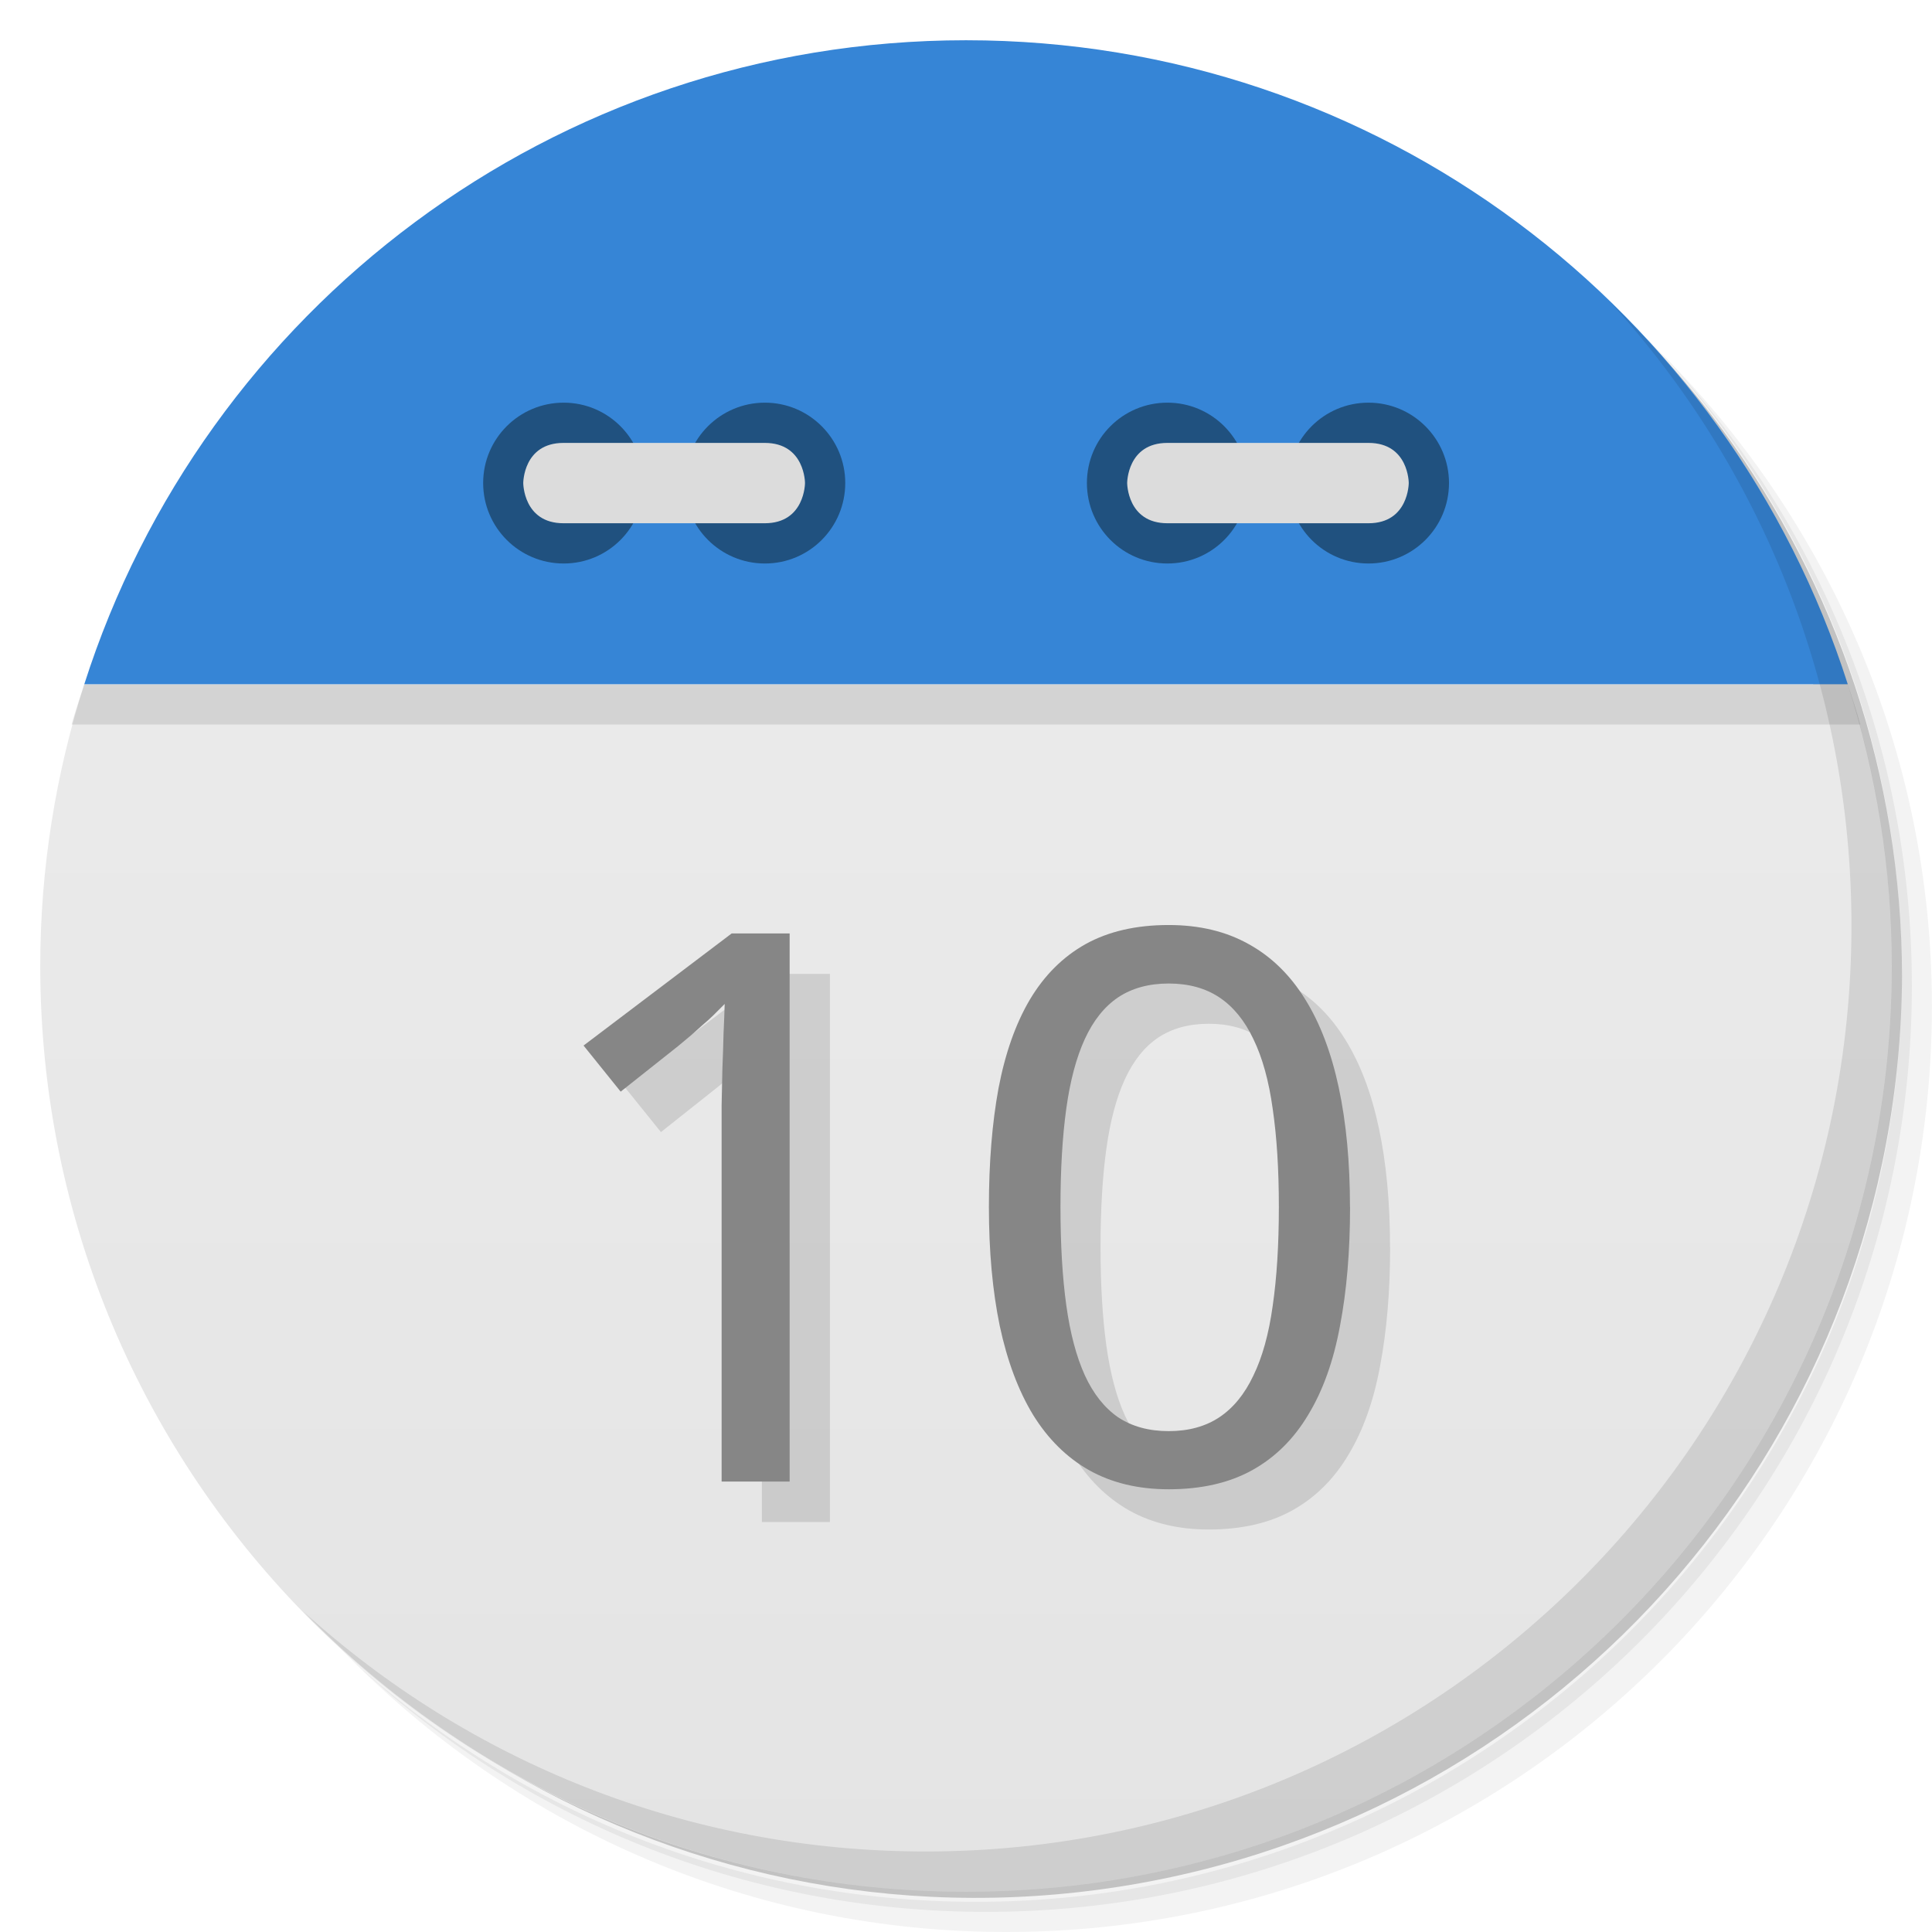
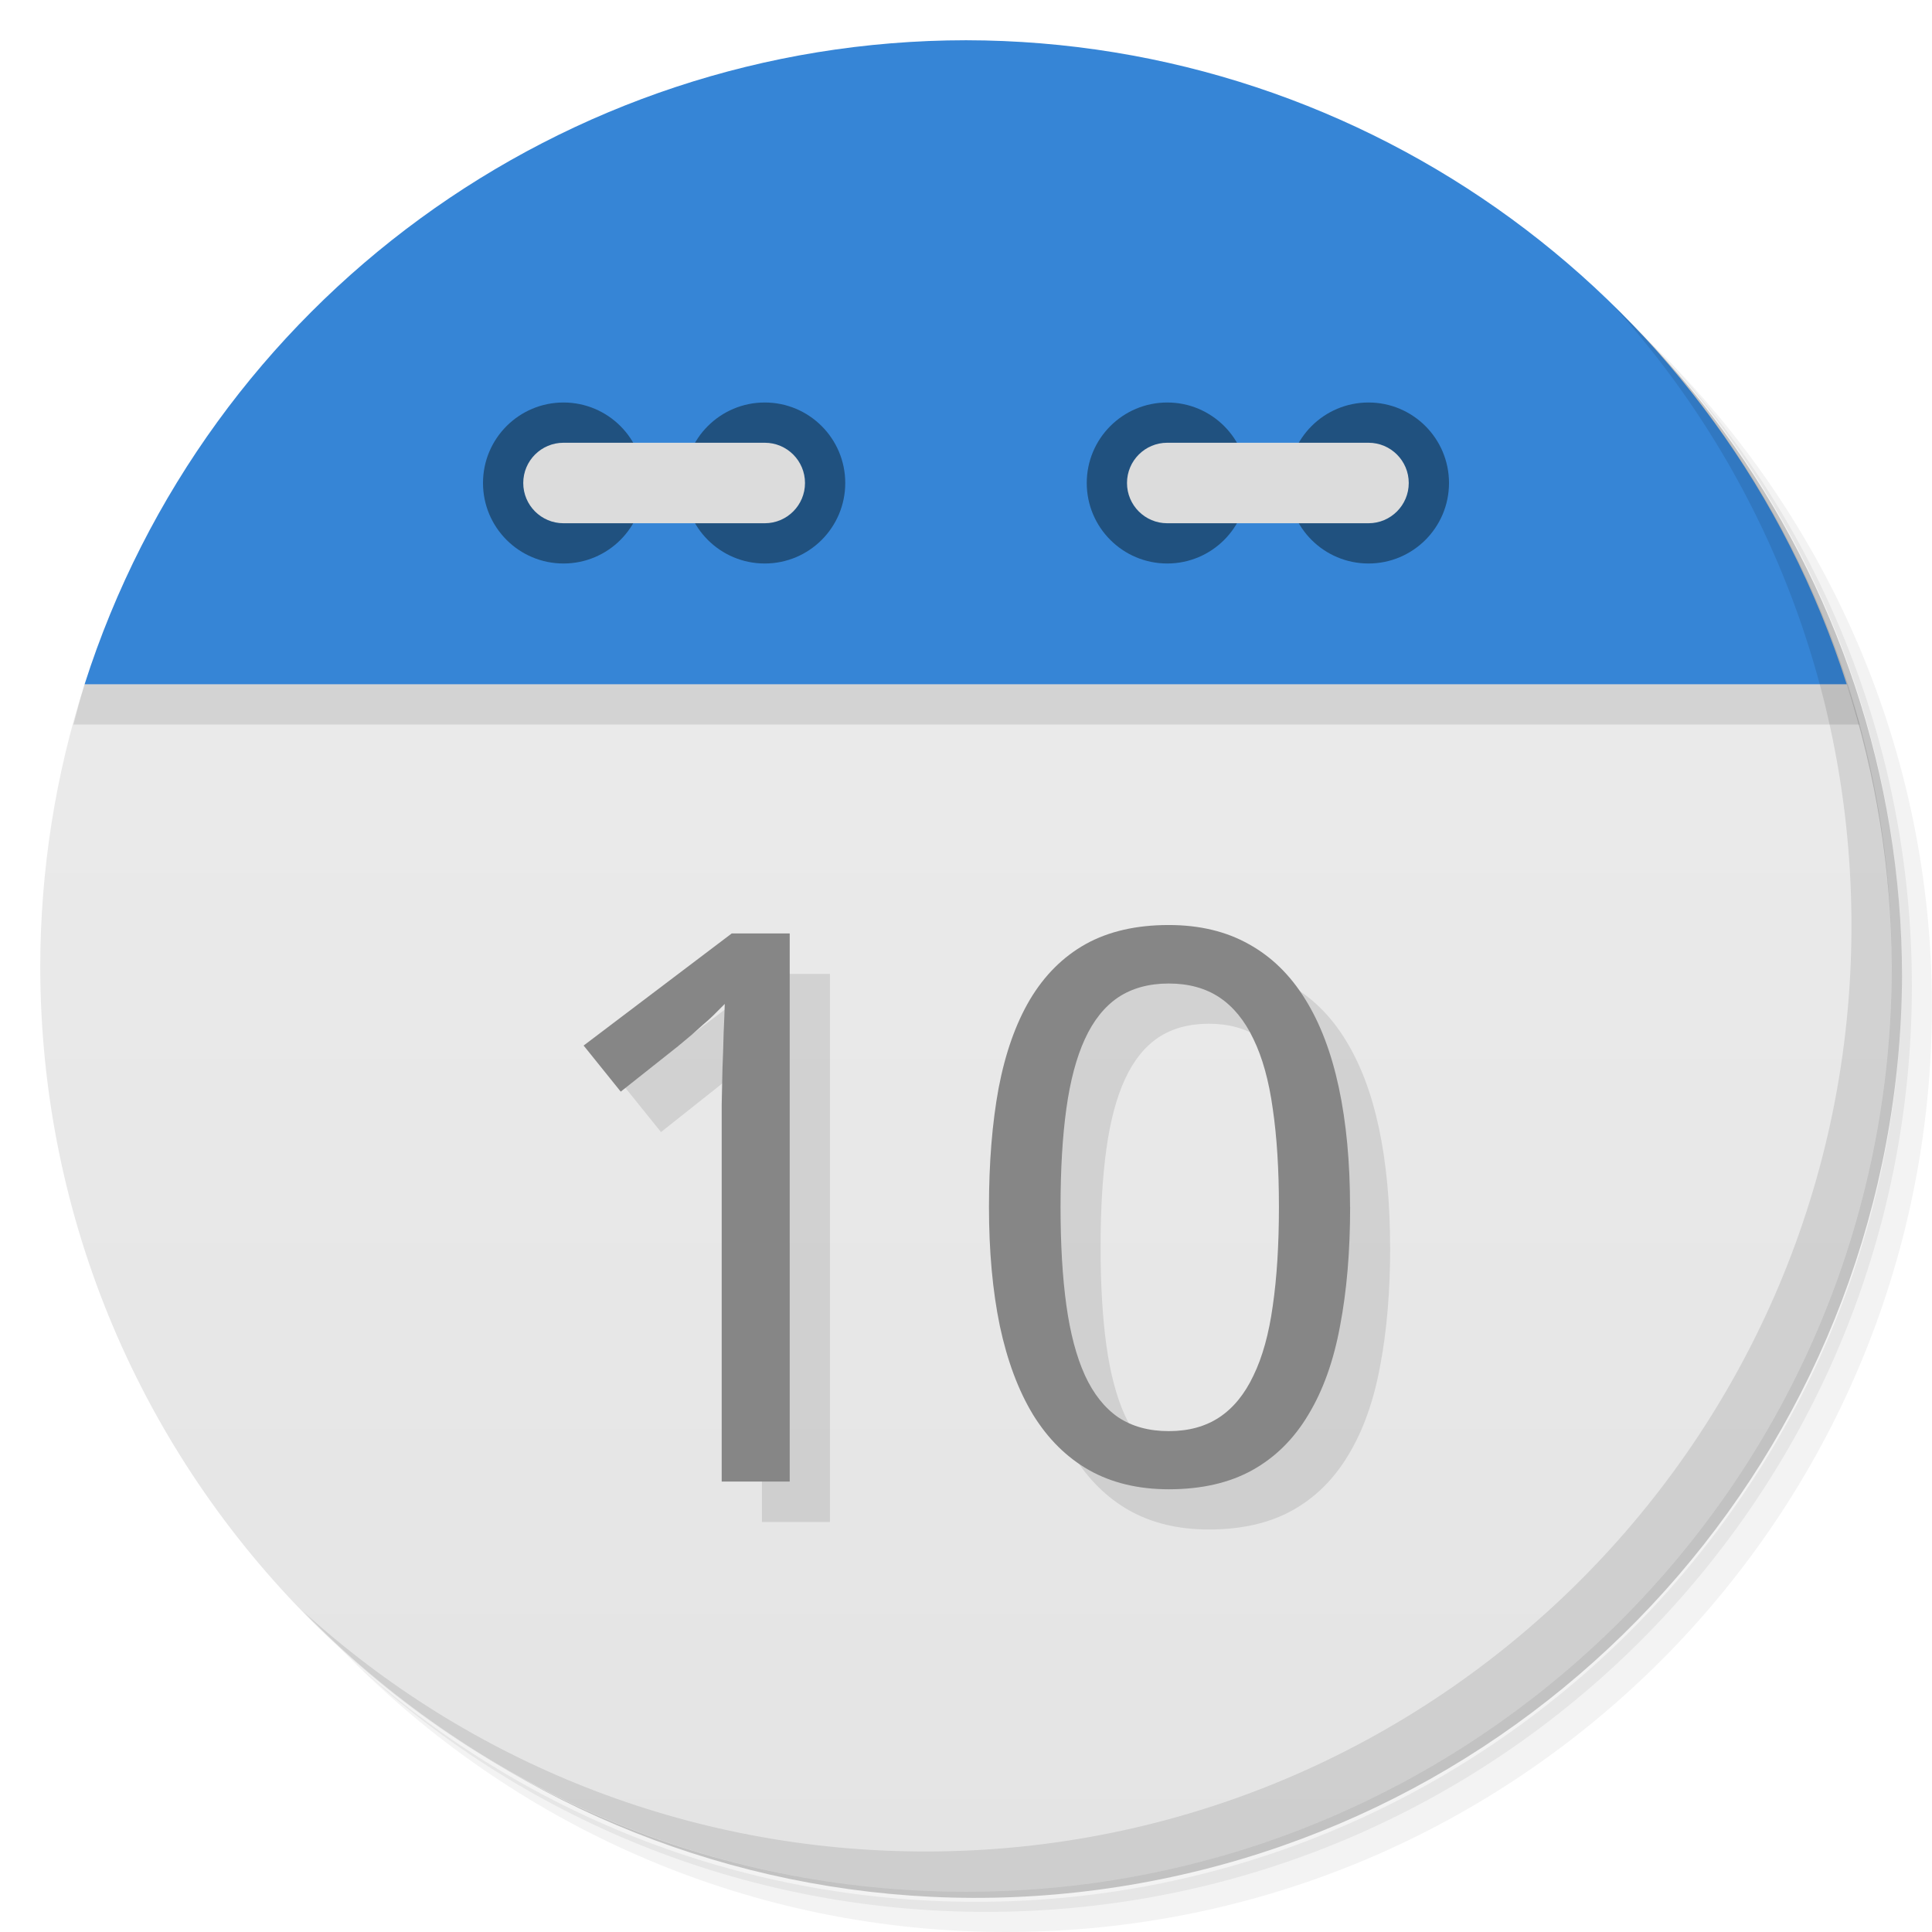
- <svg xmlns="http://www.w3.org/2000/svg" viewBox="0 0 48 48">
+ <svg xmlns="http://www.w3.org/2000/svg" version="1.1" viewBox="0 0 48 48">
  <defs>
-     <linearGradient id="linearGradient3189" gradientUnits="userSpaceOnUse" gradientTransform="matrix(0,-1,1,0,-1.5e-6,48)" x1="1" x2="47">
-       <stop style="stop-color:#e4e4e4;stop-opacity:1" />
-       <stop offset="1" style="stop-color:#eee;stop-opacity:1" />
+     <linearGradient id="linearGradient859" x2="0" y1="47" y2="1" gradientUnits="userSpaceOnUse">
+       <stop style="stop-color:#e4e4e4" offset="0" />
+       <stop style="stop-color:#eee" offset="1" />
    </linearGradient>
  </defs>
-   <g>
-     <path d="m 36.31 5 c 5.859 4.062 9.688 10.831 9.688 18.5 c 0 12.426 -10.07 22.5 -22.5 22.5 c -7.669 0 -14.438 -3.828 -18.5 -9.688 c 1.037 1.822 2.306 3.499 3.781 4.969 c 4.085 3.712 9.514 5.969 15.469 5.969 c 12.703 0 23 -10.298 23 -23 c 0 -5.954 -2.256 -11.384 -5.969 -15.469 c -1.469 -1.475 -3.147 -2.744 -4.969 -3.781 z m 4.969 3.781 c 3.854 4.113 6.219 9.637 6.219 15.719 c 0 12.703 -10.297 23 -23 23 c -6.081 0 -11.606 -2.364 -15.719 -6.219 c 4.16 4.144 9.883 6.719 16.219 6.719 c 12.703 0 23 -10.298 23 -23 c 0 -6.335 -2.575 -12.06 -6.719 -16.219 z" style="opacity:0.05" />
-     <path d="m 41.28 8.781 c 3.712 4.085 5.969 9.514 5.969 15.469 c 0 12.703 -10.297 23 -23 23 c -5.954 0 -11.384 -2.256 -15.469 -5.969 c 4.113 3.854 9.637 6.219 15.719 6.219 c 12.703 0 23 -10.298 23 -23 c 0 -6.081 -2.364 -11.606 -6.219 -15.719 z" style="opacity:0.1" />
-     <path d="m 31.25 2.375 c 8.615 3.154 14.75 11.417 14.75 21.13 c 0 12.426 -10.07 22.5 -22.5 22.5 c -9.708 0 -17.971 -6.135 -21.12 -14.75 a 23 23 0 0 0 44.875 -7 a 23 23 0 0 0 -16 -21.875 z" style="opacity:0.2" />
+   <path d="m36.31 5c5.859 4.062 9.688 10.831 9.688 18.5 0 12.426-10.07 22.5-22.5 22.5-7.669 0-14.438-3.828-18.5-9.688 1.037 1.822 2.306 3.499 3.781 4.969 4.085 3.712 9.514 5.969 15.469 5.969 12.703 0 23-10.298 23-23 0-5.954-2.256-11.384-5.969-15.469-1.469-1.475-3.147-2.744-4.969-3.781zm4.969 3.781c3.854 4.113 6.219 9.637 6.219 15.719 0 12.703-10.297 23-23 23-6.081 0-11.606-2.364-15.719-6.219 4.16 4.144 9.883 6.719 16.219 6.719 12.703 0 23-10.298 23-23 0-6.335-2.575-12.06-6.719-16.219z" style="opacity:.05" />
+   <path d="m41.28 8.781c3.712 4.085 5.969 9.514 5.969 15.469 0 12.703-10.297 23-23 23-5.954 0-11.384-2.256-15.469-5.969 4.113 3.854 9.637 6.219 15.719 6.219 12.703 0 23-10.298 23-23 0-6.081-2.364-11.606-6.219-15.719z" style="opacity:.1" />
+   <path d="m31.25 2.375c8.615 3.154 14.75 11.417 14.75 21.13 0 12.426-10.07 22.5-22.5 22.5-9.708 0-17.971-6.135-21.12-14.75a23 23 0 0 0 44.875-7 23 23 0 0 0-16-21.875z" style="opacity:.2" />
+   <path d="m2.102 17c-0.727 2.262-1.098 4.624-1.102 7 0 12.703 10.297 23 23 23s23-10.297 23-23c-0.009-2.377-0.387-4.739-1.119-7-1.881-2-41.881-2-43.779 0z" style="fill:url(#linearGradient859)" />
+   <path d="m2.102 17c-0.1 0.331-0.192 0.665-0.277 1h44.373c-0.098-0.336-0.203-0.669-0.316-1-1.881-2-41.881-2-43.779 0z" style="opacity:.1" />
+   <path d="m24 1a23 23 0 0 0-21.898 16h43.779a23 23 0 0 0-21.881-16z" style="fill:#3685d6" />
+   <path d="m40.03 7.531c3.712 4.084 5.969 9.514 5.969 15.469 0 12.703-10.297 23-23 23-5.954 0-11.384-2.256-15.469-5.969 4.178 4.291 10.01 6.969 16.469 6.969 12.703 0 23-10.298 23-23 0-6.462-2.677-12.291-6.969-16.469z" style="opacity:.1" />
+   <circle cx="14" cy="12" r="2" style="fill:#20517f" />
+   <circle cx="19" cy="12" r="2" style="fill:#20517f" />
+   <rect x="13" y="11" width="7" height="2" rx="1" style="fill:#dcdcdc" />
+   <circle cx="29" cy="12" r="2" style="fill:#20517f" />
+   <circle cx="34" cy="12" r="2" style="fill:#20517f" />
+   <rect x="28" y="11" width="7" height="2" rx="1" style="fill:#dcdcdc" />
+   <g transform="matrix(1.0155 0 0 .98474 .00147 -.0001)" style="opacity:.10">
+     <path d="m20.305 38.4h-1.665v-8.636q0-0.407 0-0.87 9e-3 -0.463 0.019-0.918 0.019-0.463 0.028-0.88 0.019-0.426 0.028-0.747-0.161 0.17-0.284 0.293t-0.255 0.236q-0.123 0.114-0.265 0.246-0.142 0.123-0.341 0.293l-1.4 1.145-0.908-1.163 3.623-2.828h1.419v13.829z" />
+     <path d="m34.01 31.466q0 1.674-0.246 2.999-0.236 1.324-0.776 2.242-0.53 0.918-1.372 1.4t-2.043 0.482q-1.116 0-1.949-0.482-0.823-0.482-1.372-1.4-0.539-0.918-0.813-2.242-0.265-1.324-0.265-2.999 0-1.674 0.236-2.999 0.246-1.324 0.766-2.232 0.53-0.918 1.362-1.4 0.842-0.482 2.034-0.482 1.126 0 1.958 0.482 0.832 0.473 1.381 1.39 0.549 0.908 0.823 2.232t0.274 3.01zm-7.085 0q0 1.419 0.142 2.478t0.454 1.769q0.312 0.7 0.813 1.059 0.511 0.35 1.239 0.35t1.239-0.35 0.832-1.05q0.331-0.7 0.473-1.759 0.151-1.069 0.151-2.497 0-1.419-0.151-2.478-0.142-1.059-0.473-1.759-0.322-0.7-0.832-1.05-0.511-0.35-1.239-0.35t-1.239 0.35q-0.501 0.35-0.813 1.05t-0.454 1.759-0.142 2.478z" />
  </g>
-   <path d="m 2.094 17 c -0.704 2.207 -1.094 4.559 -1.094 7 0 12.703 10.297 23 23 23 12.703 0 23 -10.297 23 -23 0 -2.441 -0.389 -4.793 -1.094 -7 z" style="fill:url(#linearGradient3189);fill-opacity:1" />
-   <path d="m 4.281 12.188 c -0.287 0.478 -0.56 0.969 -0.813 1.469 0.25 -0.495 0.529 -0.995 0.813 -1.469 z m -0.813 1.469 c -0.253 0.501 -0.502 1.01 -0.719 1.531 0.218 -0.527 0.463 -1.025 0.719 -1.531 z m 40.25 -1.469 c 0.284 0.473 0.563 0.974 0.813 1.469 -0.252 -0.5 -0.525 -0.991 -0.813 -1.469 z m 0.813 1.469 c 0.256 0.507 0.5 1 0.719 1.531 -0.216 -0.521 -0.466 -1.031 -0.719 -1.531 z m -41.844 1.688 c -0.221 0.543 -0.414 1.093 -0.594 1.656 0.178 -0.558 0.375 -1.118 0.594 -1.656 z m -0.594 1.656 c -0.106 0.332 -0.221 0.662 -0.313 1 l 44.44 0 c -0.091 -0.338 -0.207 -0.668 -0.313 -1 z m 43.813 0 c -0.18 -0.563 -0.373 -1.113 -0.594 -1.656 0.219 0.539 0.416 1.098 0.594 1.656 z" style="fill:#000;opacity:0.1;fill-opacity:1;stroke:none;fill-rule:evenodd" />
-   <path d="M 24,1 C 13.738,1 5.055,7.72 2.094,17 l 43.813,0 C 42.945,7.72 34.263,1 24.001,1 Z" style="fill:#3685d6;fill-opacity:1;stroke:none;fill-rule:evenodd" />
-   <path d="m 31 12 c 0 1.105 -0.891 2 -1.996 2 -1.109 0 -2 -0.895 -2 -2 0 -1.102 0.891 -1.996 2 -1.996 1.105 0 1.996 0.898 1.996 1.996 m 0 0" style="fill:#20517f;fill-opacity:1;stroke:none;fill-rule:nonzero" />
-   <path d="m 36 12 c 0 1.105 -0.895 2 -2 2 -1.105 0 -1.996 -0.895 -1.996 -2 0 -1.102 0.891 -1.996 1.996 -1.996 1.105 0 2 0.898 2 1.996 m 0 0" style="fill:#20517f;fill-opacity:1;stroke:none;fill-rule:nonzero" />
-   <path d="m 34,13 c 1,0 1,-1 1,-1 0,0 0,-0.996 -1,-0.996 l -4.996,0 c -1,0 -1,0.996 -1,0.996 0,0 0,1 1,1 M 34,13" style="fill:#dcdcdc;fill-opacity:1;stroke:none;fill-rule:nonzero" />
-   <path d="m 16 12 c 0 1.105 -0.891 2 -1.996 2 -1.105 0 -2 -0.895 -2 -2 0 -1.102 0.895 -1.996 2 -1.996 1.105 0 1.996 0.898 1.996 1.996 m 0 0" style="fill:#20517f;fill-opacity:1;stroke:none;fill-rule:nonzero" />
-   <path d="m 21 12 c 0 1.105 -0.891 2 -1.996 2 -1.105 0 -2 -0.895 -2 -2 0 -1.102 0.895 -1.996 2 -1.996 1.105 0 1.996 0.898 1.996 1.996 m 0 0" style="fill:#20517f;fill-opacity:1;stroke:none;fill-rule:nonzero" />
-   <path d="m 14 13 c -1 0 -1 -1 -1 -1 0 0 0 -0.996 1 -0.996 l 5 0 c 1 0 1 0.996 1 0.996 0 0 0 1 -1 1 m -5 0" style="fill:#dcdcdc;fill-opacity:1;stroke:none;fill-rule:nonzero" />
-   <g>
-     <path d="m 40.03 7.531 c 3.712 4.084 5.969 9.514 5.969 15.469 0 12.703 -10.297 23 -23 23 c -5.954 0 -11.384 -2.256 -15.469 -5.969 4.178 4.291 10.01 6.969 16.469 6.969 c 12.703 0 23 -10.298 23 -23 0 -6.462 -2.677 -12.291 -6.969 -16.469 z" style="opacity:0.1" />
-   </g>
-   <g transform="scale(1.015498,0.9847384)" style="fill:#000;opacity:0.12;fill-opacity:1;stroke:none">
-     <path d="m 20.305 38.4 -1.665 0 0 -8.636 q 0 -0.407 0 -0.87 0.009 -0.463 0.019 -0.918 0.019 -0.463 0.028 -0.88 0.019 -0.426 0.028 -0.747 -0.161 0.17 -0.284 0.293 -0.123 0.123 -0.255 0.236 -0.123 0.114 -0.265 0.246 -0.142 0.123 -0.341 0.293 l -1.4 1.145 -0.908 -1.163 3.623 -2.828 1.419 0 0 13.829 z" />
-     <path d="m 34.01 31.466 q 0 1.674 -0.246 2.999 -0.236 1.324 -0.776 2.242 -0.53 0.918 -1.372 1.4 -0.842 0.482 -2.043 0.482 -1.116 0 -1.949 -0.482 -0.823 -0.482 -1.372 -1.4 -0.539 -0.918 -0.813 -2.242 -0.265 -1.324 -0.265 -2.999 0 -1.674 0.236 -2.999 0.246 -1.324 0.766 -2.232 0.53 -0.918 1.362 -1.4 0.842 -0.482 2.034 -0.482 1.126 0 1.958 0.482 0.832 0.473 1.381 1.39 0.549 0.908 0.823 2.232 0.274 1.324 0.274 3.01 z m -7.085 0 q 0 1.419 0.142 2.478 0.142 1.059 0.454 1.769 0.312 0.7 0.813 1.059 0.511 0.35 1.239 0.35 0.728 0 1.239 -0.35 0.511 -0.35 0.832 -1.05 0.331 -0.7 0.473 -1.759 0.151 -1.069 0.151 -2.497 0 -1.419 -0.151 -2.478 -0.142 -1.059 -0.473 -1.759 -0.322 -0.7 -0.832 -1.05 -0.511 -0.35 -1.239 -0.35 -0.728 0 -1.239 0.35 -0.501 0.35 -0.813 1.05 -0.312 0.7 -0.454 1.759 -0.142 1.059 -0.142 2.478 z" />
-   </g>
-   <g transform="scale(1.015498,0.9847384)" style="fill:#868686;fill-opacity:1;stroke:none">
-     <path d="m 19.32 37.38 -1.665 0 0 -8.636 q 0 -0.407 0 -0.87 0.009 -0.463 0.019 -0.918 0.019 -0.463 0.028 -0.88 0.019 -0.426 0.028 -0.747 -0.161 0.17 -0.284 0.293 -0.123 0.123 -0.255 0.236 -0.123 0.114 -0.265 0.246 -0.142 0.123 -0.341 0.293 l -1.4 1.145 -0.908 -1.163 3.623 -2.828 1.419 0 0 13.829 z" />
-     <path d="m 33.03 30.451 q 0 1.674 -0.246 2.999 -0.236 1.324 -0.776 2.242 -0.53 0.918 -1.372 1.4 -0.842 0.482 -2.043 0.482 -1.116 0 -1.949 -0.482 -0.823 -0.482 -1.372 -1.4 -0.539 -0.918 -0.813 -2.242 -0.265 -1.324 -0.265 -2.999 0 -1.674 0.236 -2.999 0.246 -1.324 0.766 -2.232 0.53 -0.918 1.362 -1.4 0.842 -0.482 2.034 -0.482 1.126 0 1.958 0.482 0.832 0.473 1.381 1.39 0.549 0.908 0.823 2.232 0.274 1.324 0.274 3.01 z m -7.085 0 q 0 1.419 0.142 2.478 0.142 1.059 0.454 1.769 0.312 0.7 0.813 1.059 0.511 0.35 1.239 0.35 0.728 0 1.239 -0.35 0.511 -0.35 0.832 -1.05 0.331 -0.7 0.473 -1.759 0.151 -1.069 0.151 -2.497 0 -1.419 -0.151 -2.478 -0.142 -1.059 -0.473 -1.759 -0.322 -0.7 -0.832 -1.05 -0.511 -0.35 -1.239 -0.35 -0.728 0 -1.239 0.35 -0.501 0.35 -0.813 1.05 -0.312 0.7 -0.454 1.759 -0.142 1.059 -0.142 2.478 z" />
+   <g transform="matrix(1.0155 0 0 .98474 .0017336 -.0001)" style="fill:#868686">
+     <path d="m19.32 37.38h-1.665v-8.636q0-0.407 0-0.87 9e-3 -0.463 0.019-0.918 0.019-0.463 0.028-0.88 0.019-0.426 0.028-0.747-0.161 0.17-0.284 0.293t-0.255 0.236q-0.123 0.114-0.265 0.246-0.142 0.123-0.341 0.293l-1.4 1.145-0.908-1.163 3.623-2.828h1.419v13.829z" />
+     <path d="m33.03 30.451q0 1.674-0.246 2.999-0.236 1.324-0.776 2.242-0.53 0.918-1.372 1.4t-2.043 0.482q-1.116 0-1.949-0.482-0.823-0.482-1.372-1.4-0.539-0.918-0.813-2.242-0.265-1.324-0.265-2.999 0-1.674 0.236-2.999 0.246-1.324 0.766-2.232 0.53-0.918 1.362-1.4 0.842-0.482 2.034-0.482 1.126 0 1.958 0.482 0.832 0.473 1.381 1.39 0.549 0.908 0.823 2.232t0.274 3.01zm-7.085 0q0 1.419 0.142 2.478t0.454 1.769q0.312 0.7 0.813 1.059 0.511 0.35 1.239 0.35t1.239-0.35 0.832-1.05q0.331-0.7 0.473-1.759 0.151-1.069 0.151-2.497 0-1.419-0.151-2.478-0.142-1.059-0.473-1.759-0.322-0.7-0.832-1.05-0.511-0.35-1.239-0.35t-1.239 0.35q-0.501 0.35-0.813 1.05t-0.454 1.759-0.142 2.478z" />
  </g>
</svg>
